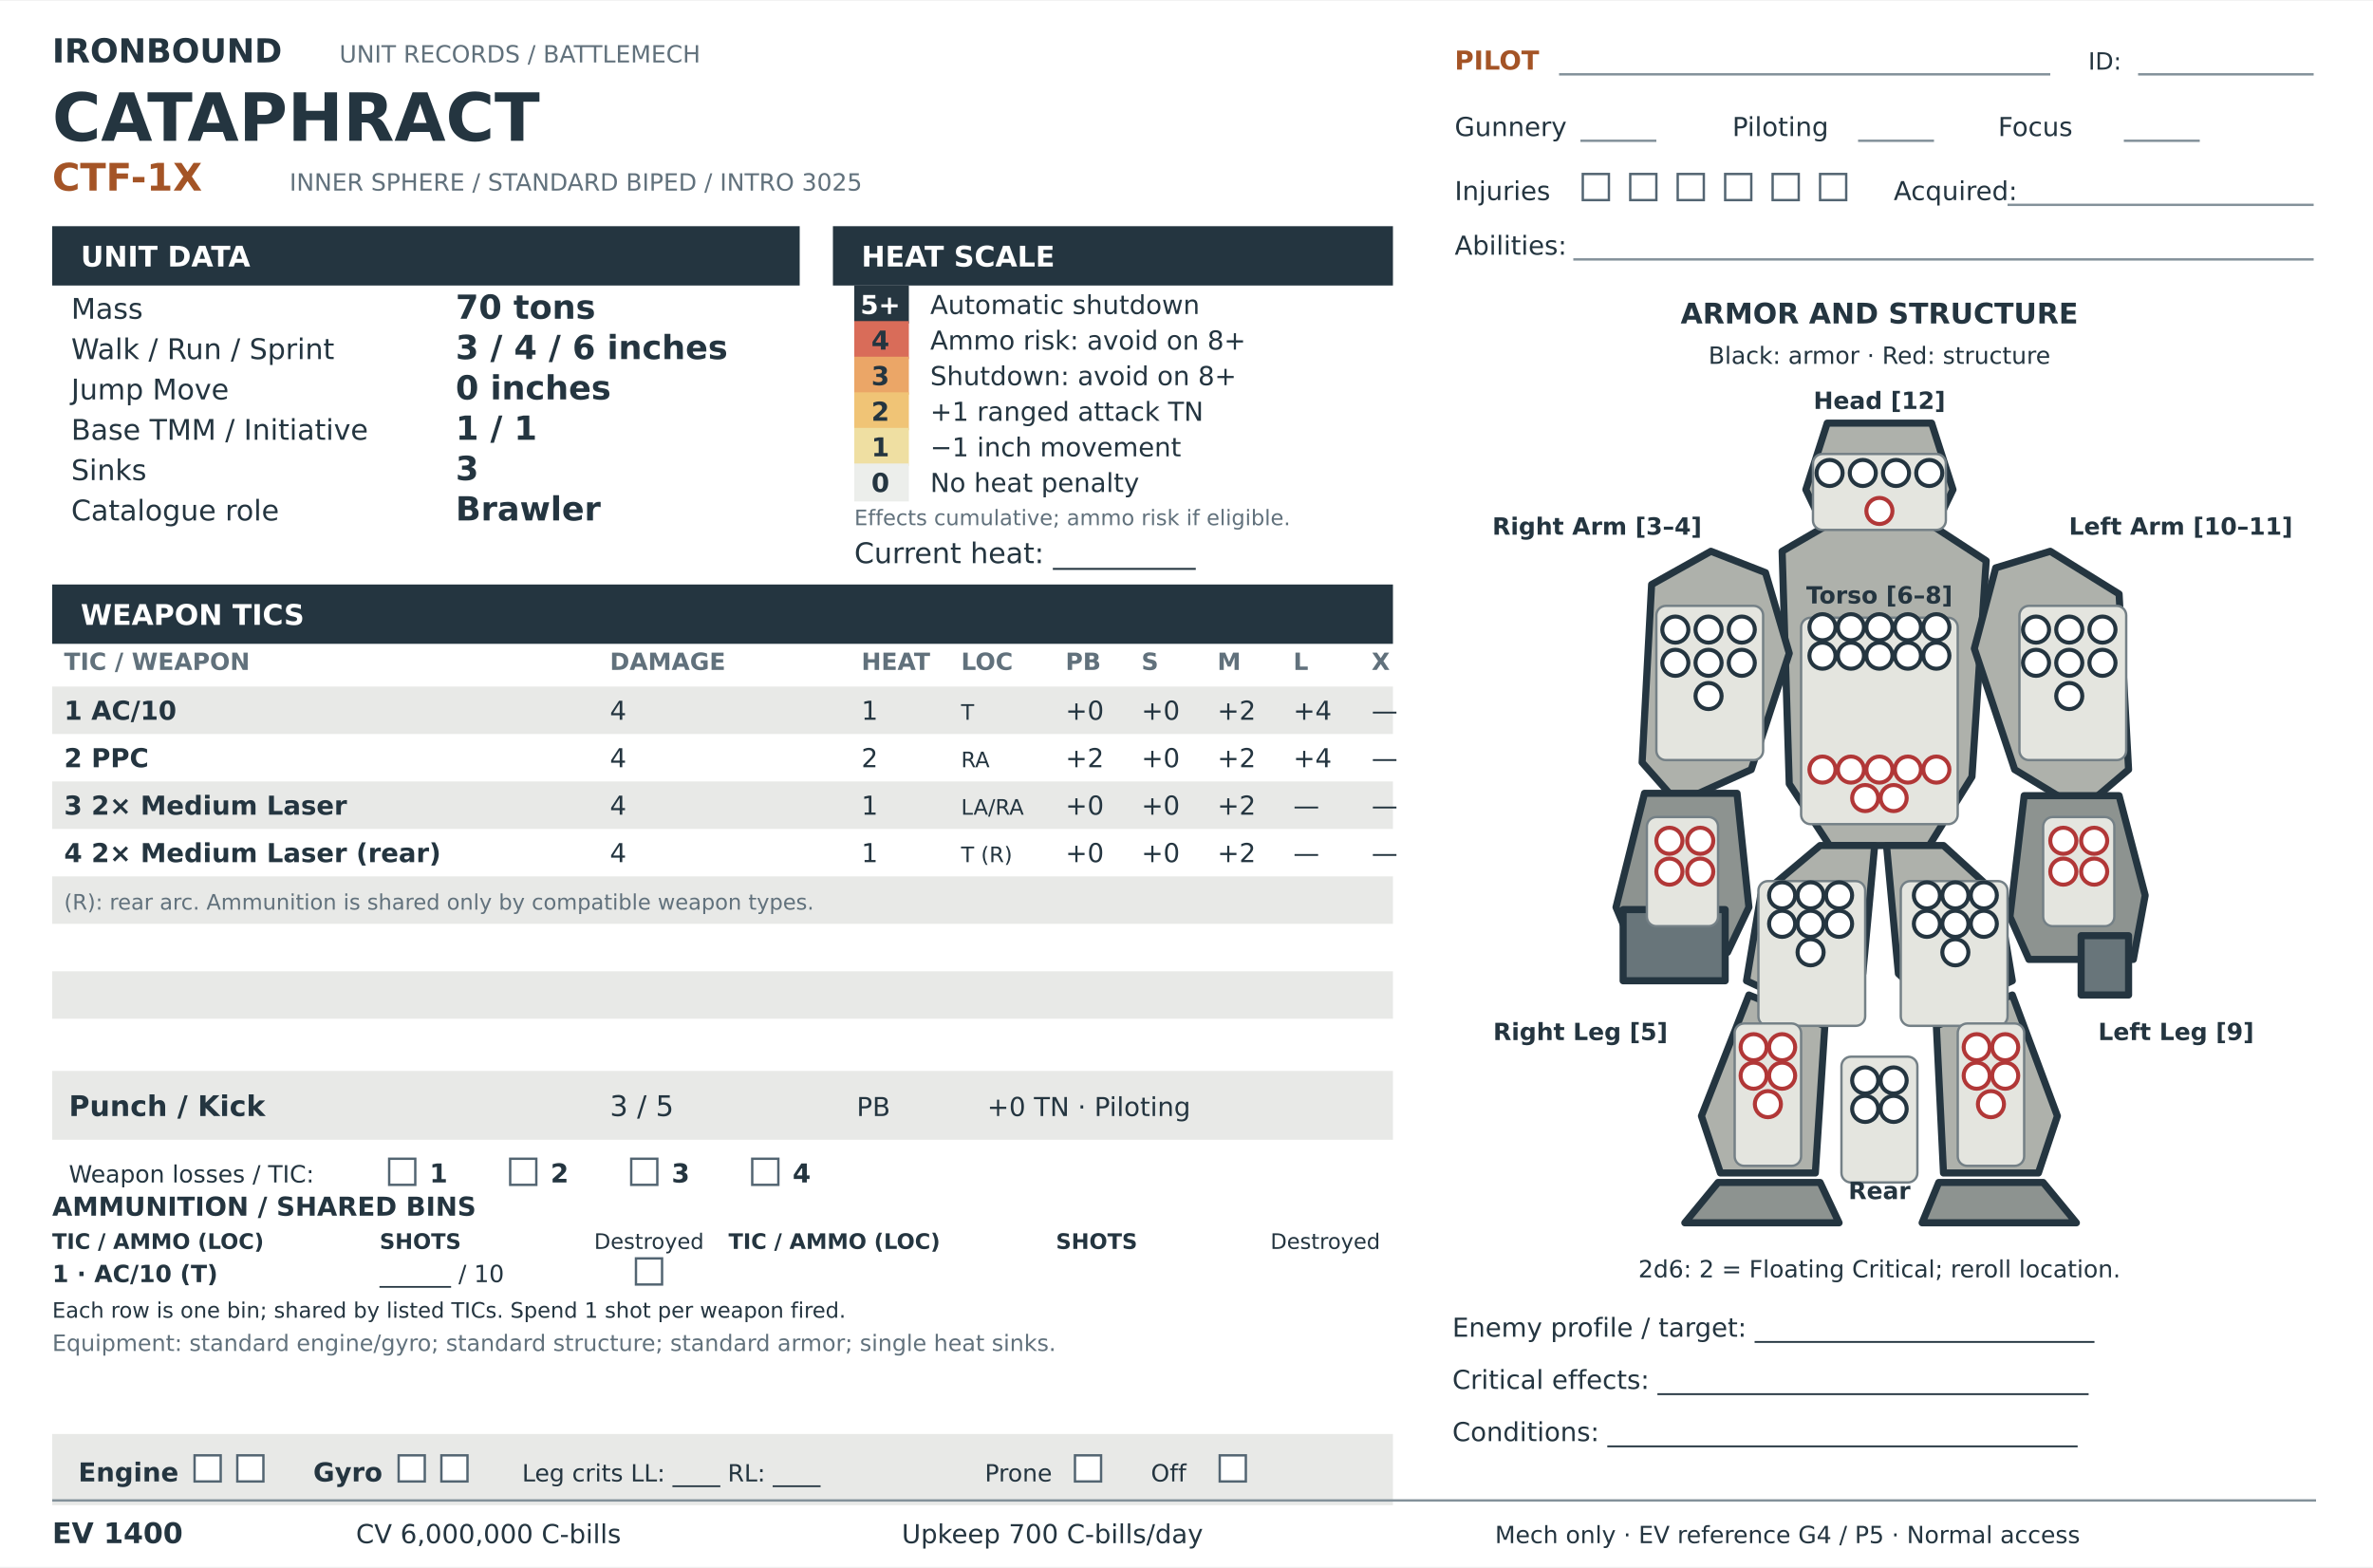
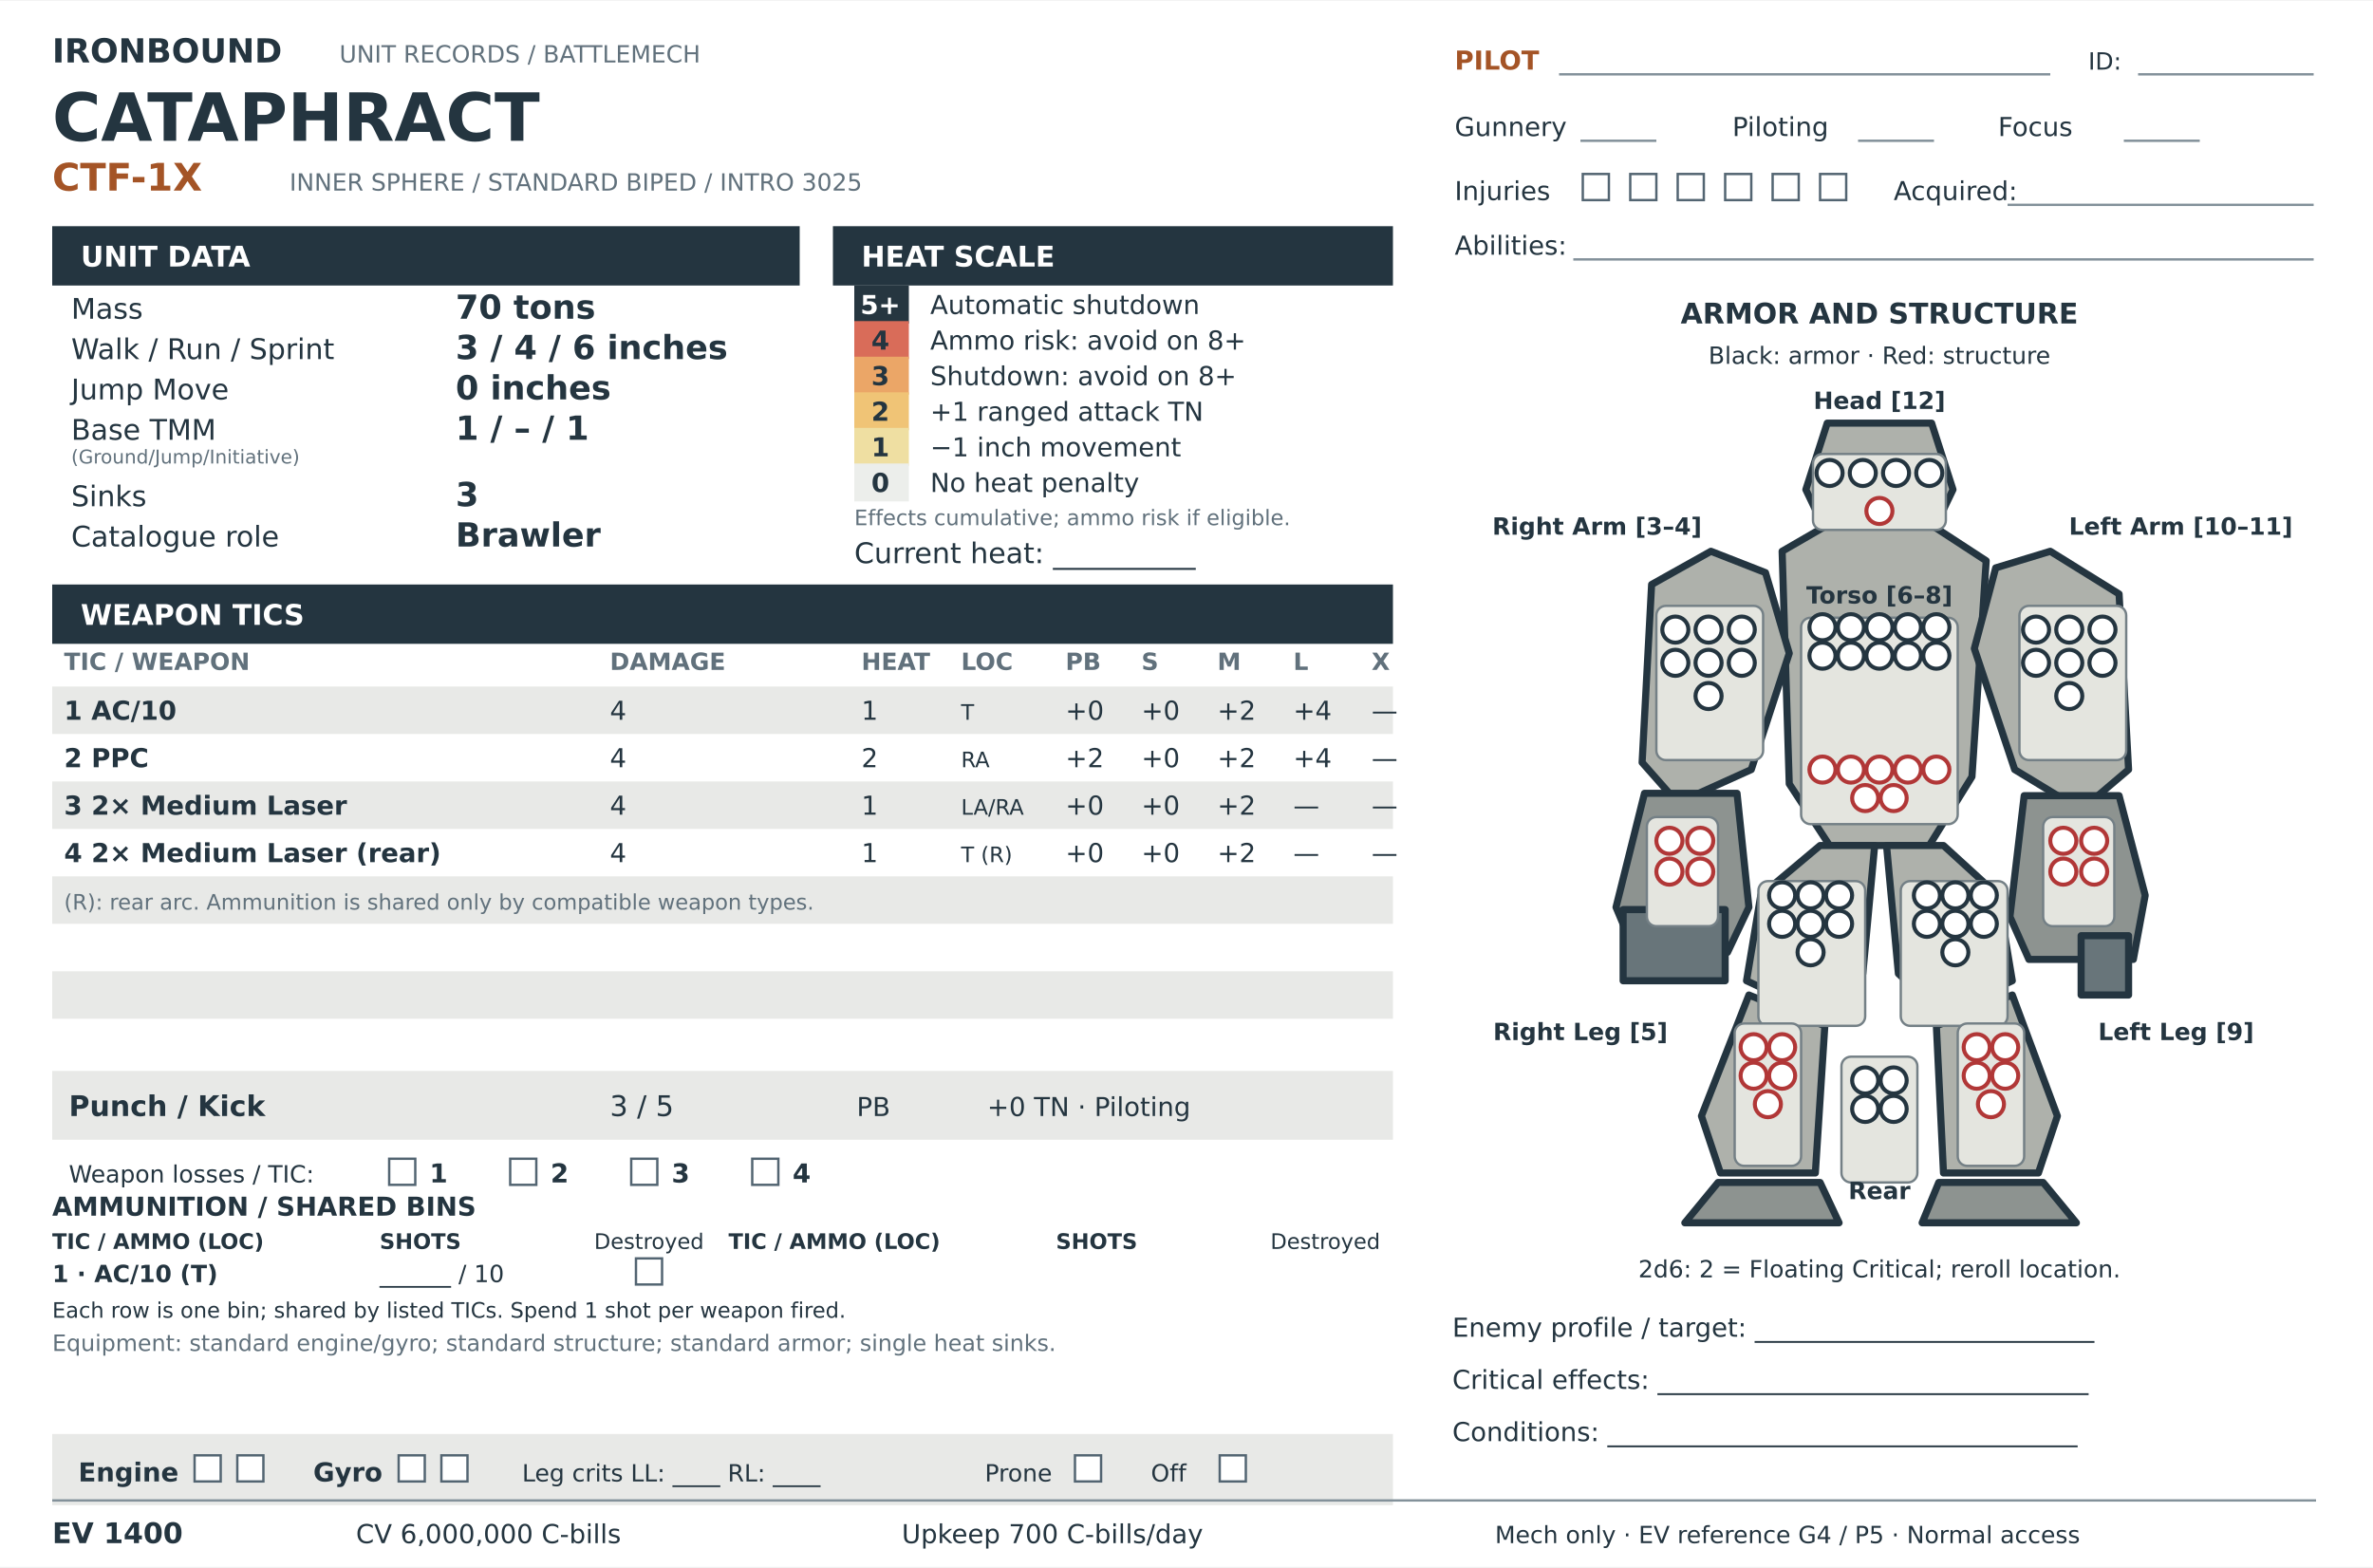
<svg xmlns="http://www.w3.org/2000/svg" width="277mm" height="183mm" viewBox="0 0 1000 660" role="img" aria-labelledby="title desc">
  <g font-family="Arial, Helvetica, sans-serif">
    <rect x="0" y="0" width="1000" height="660" rx="0" fill="#fff" stroke="none" />
    <text x="22" y="26" font-family="DejaVu Sans, Arial, sans-serif" font-size="14" font-weight="bold" fill="#243540" text-anchor="start">IRONBOUND</text>
    <text x="143" y="26" font-family="DejaVu Sans, Arial, sans-serif" font-size="10" fill="#61717c" text-anchor="start">UNIT RECORDS / BATTLEMECH</text>
    <text x="22" y="59" font-family="DejaVu Sans, Arial, sans-serif" font-size="28" font-weight="bold" fill="#243540" text-anchor="start">CATAPHRACT</text>
    <text x="22" y="80" font-family="DejaVu Sans, Arial, sans-serif" font-size="16" font-weight="bold" fill="#a45426" text-anchor="start">CTF-1X</text>
    <text x="122" y="80" font-family="DejaVu Sans, Arial, sans-serif" font-size="10" fill="#61717c" text-anchor="start">INNER SPHERE / STANDARD BIPED / INTRO 3025</text>
    <text x="613" y="29" font-family="DejaVu Sans, Arial, sans-serif" font-size="11" font-weight="bold" fill="#a45426" text-anchor="start">PILOT</text>
    <path d="M657 31H864" fill="none" stroke="#83919a" />
    <text x="880" y="29" font-family="DejaVu Sans, Arial, sans-serif" font-size="10" fill="#243540" text-anchor="start">ID:</text>
    <path d="M901 31H975" fill="none" stroke="#83919a" />
    <text x="613" y="57" font-family="DejaVu Sans, Arial, sans-serif" font-size="11" fill="#243540" text-anchor="start">Gunnery</text>
    <path d="M666 59H698" fill="none" stroke="#83919a" />
    <text x="730" y="57" font-family="DejaVu Sans, Arial, sans-serif" font-size="11" fill="#243540" text-anchor="start">Piloting</text>
    <path d="M783 59H815" fill="none" stroke="#83919a" />
    <text x="842" y="57" font-family="DejaVu Sans, Arial, sans-serif" font-size="11" fill="#243540" text-anchor="start">Focus</text>
    <path d="M895 59H927" fill="none" stroke="#83919a" />
    <text x="613" y="84" font-family="DejaVu Sans, Arial, sans-serif" font-size="11" fill="#243540" text-anchor="start">Injuries</text>
    <rect x="667" y="73" width="11" height="11" rx="0" fill="#fff" stroke="#536572" />
    <rect x="687" y="73" width="11" height="11" rx="0" fill="#fff" stroke="#536572" />
    <rect x="707" y="73" width="11" height="11" rx="0" fill="#fff" stroke="#536572" />
    <rect x="727" y="73" width="11" height="11" rx="0" fill="#fff" stroke="#536572" />
    <rect x="747" y="73" width="11" height="11" rx="0" fill="#fff" stroke="#536572" />
    <rect x="767" y="73" width="11" height="11" rx="0" fill="#fff" stroke="#536572" />
    <text x="798" y="84" font-family="DejaVu Sans, Arial, sans-serif" font-size="11" fill="#243540" text-anchor="start">Acquired:</text>
    <path d="M846 86H975" fill="none" stroke="#83919a" />
    <text x="613" y="107" font-family="DejaVu Sans, Arial, sans-serif" font-size="11" fill="#243540" text-anchor="start">Abilities:</text>
    <path d="M663 109H975" fill="none" stroke="#83919a" />
    <rect x="22" y="95" width="315" height="25" rx="0" fill="#243540" stroke="none" />
    <text x="34" y="112" font-family="DejaVu Sans, Arial, sans-serif" font-size="12" font-weight="bold" fill="#fff" text-anchor="start">UNIT DATA</text>
    <rect x="351" y="95" width="236" height="25" rx="0" fill="#243540" stroke="none" />
    <text x="363" y="112" font-family="DejaVu Sans, Arial, sans-serif" font-size="12" font-weight="bold" fill="#fff" text-anchor="start">HEAT SCALE</text>
    <text x="30" y="134" font-family="DejaVu Sans, Arial, sans-serif" font-size="12" fill="#243540" text-anchor="start">Mass</text>
    <text x="192" y="134" font-family="DejaVu Sans, Arial, sans-serif" font-size="14" font-weight="bold" fill="#243540" text-anchor="start">70 tons</text>
    <text x="30" y="151" font-family="DejaVu Sans, Arial, sans-serif" font-size="12" fill="#243540" text-anchor="start">Walk / Run / Sprint</text>
    <text x="192" y="151" font-family="DejaVu Sans, Arial, sans-serif" font-size="14" font-weight="bold" fill="#243540" text-anchor="start">3 / 4 / 6 inches</text>
    <text x="30" y="168" font-family="DejaVu Sans, Arial, sans-serif" font-size="12" fill="#243540" text-anchor="start">Jump Move</text>
    <text x="192" y="168" font-family="DejaVu Sans, Arial, sans-serif" font-size="14" font-weight="bold" fill="#243540" text-anchor="start">0 inches</text>
-     <text x="30" y="185" font-family="DejaVu Sans, Arial, sans-serif" font-size="12" fill="#243540" text-anchor="start">Base TMM / Initiative</text>
-     <text x="192" y="185" font-family="DejaVu Sans, Arial, sans-serif" font-size="14" font-weight="bold" fill="#243540" text-anchor="start">1 / 1</text>
-     <text x="30" y="202" font-family="DejaVu Sans, Arial, sans-serif" font-size="12" fill="#243540" text-anchor="start">Sinks</text>
-     <text x="192" y="202" font-family="DejaVu Sans, Arial, sans-serif" font-size="14" font-weight="bold" fill="#243540" text-anchor="start">3</text>
-     <text x="30" y="219" font-family="DejaVu Sans, Arial, sans-serif" font-size="12" fill="#243540" text-anchor="start">Catalogue role</text>
-     <text x="192" y="219" font-family="DejaVu Sans, Arial, sans-serif" font-size="14" font-weight="bold" fill="#243540" text-anchor="start">Brawler</text>
+     <text x="30" y="185" font-family="DejaVu Sans, Arial, sans-serif" font-size="12" fill="#243540" text-anchor="start">Base TMM</text>
+     <text x="30" y="195" font-family="DejaVu Sans, Arial, sans-serif" font-size="8" fill="#61717c" text-anchor="start">(Ground/Jump/Initiative)</text>
+     <text x="192" y="185" font-family="DejaVu Sans, Arial, sans-serif" font-size="14" font-weight="bold" fill="#243540" text-anchor="start">1 / – / 1</text>
+     <text x="30" y="213" font-family="DejaVu Sans, Arial, sans-serif" font-size="12" fill="#243540" text-anchor="start">Sinks</text>
+     <text x="192" y="213" font-family="DejaVu Sans, Arial, sans-serif" font-size="14" font-weight="bold" fill="#243540" text-anchor="start">3</text>
+     <text x="30" y="230" font-family="DejaVu Sans, Arial, sans-serif" font-size="12" fill="#243540" text-anchor="start">Catalogue role</text>
+     <text x="192" y="230" font-family="DejaVu Sans, Arial, sans-serif" font-size="14" font-weight="bold" fill="#243540" text-anchor="start">Brawler</text>
    <rect x="360" y="120" width="23" height="16" rx="0" fill="#263640" stroke="none" />
    <text x="371" y="132" font-family="DejaVu Sans, Arial, sans-serif" font-size="11" font-weight="bold" fill="#fff" text-anchor="middle">5+</text>
    <text x="392" y="132" font-family="DejaVu Sans, Arial, sans-serif" font-size="11" fill="#243540" text-anchor="start">Automatic shutdown</text>
    <rect x="360" y="135" width="23" height="16" rx="0" fill="#d96c59" stroke="none" />
    <text x="371" y="147" font-family="DejaVu Sans, Arial, sans-serif" font-size="11" font-weight="bold" fill="#243540" text-anchor="middle">4</text>
    <text x="392" y="147" font-family="DejaVu Sans, Arial, sans-serif" font-size="11" fill="#243540" text-anchor="start">Ammo risk: avoid on 8+</text>
    <rect x="360" y="150" width="23" height="16" rx="0" fill="#eba667" stroke="none" />
    <text x="371" y="162" font-family="DejaVu Sans, Arial, sans-serif" font-size="11" font-weight="bold" fill="#243540" text-anchor="middle">3</text>
    <text x="392" y="162" font-family="DejaVu Sans, Arial, sans-serif" font-size="11" fill="#243540" text-anchor="start">Shutdown: avoid on 8+</text>
    <rect x="360" y="165" width="23" height="16" rx="0" fill="#f0c476" stroke="none" />
    <text x="371" y="177" font-family="DejaVu Sans, Arial, sans-serif" font-size="11" font-weight="bold" fill="#243540" text-anchor="middle">2</text>
    <text x="392" y="177" font-family="DejaVu Sans, Arial, sans-serif" font-size="11" fill="#243540" text-anchor="start">+1 ranged attack TN</text>
    <rect x="360" y="180" width="23" height="16" rx="0" fill="#efdfa2" stroke="none" />
    <text x="371" y="192" font-family="DejaVu Sans, Arial, sans-serif" font-size="11" font-weight="bold" fill="#243540" text-anchor="middle">1</text>
    <text x="392" y="192" font-family="DejaVu Sans, Arial, sans-serif" font-size="11" fill="#243540" text-anchor="start">−1 inch movement</text>
    <rect x="360" y="195" width="23" height="16" rx="0" fill="#eceeeb" stroke="none" />
    <text x="371" y="207" font-family="DejaVu Sans, Arial, sans-serif" font-size="11" font-weight="bold" fill="#243540" text-anchor="middle">0</text>
    <text x="392" y="207" font-family="DejaVu Sans, Arial, sans-serif" font-size="11" fill="#243540" text-anchor="start">No heat penalty</text>
    <text x="360" y="221" font-family="DejaVu Sans, Arial, sans-serif" font-size="9" fill="#61717c" text-anchor="start">Effects cumulative; ammo risk if eligible.</text>
    <text x="360" y="237" font-family="DejaVu Sans, Arial, sans-serif" font-size="12" fill="#243540" text-anchor="start">Current heat: __________</text>
    <rect x="22" y="246" width="565" height="25" rx="0" fill="#243540" stroke="none" />
    <text x="34" y="263" font-family="DejaVu Sans, Arial, sans-serif" font-size="12" font-weight="bold" fill="#fff" text-anchor="start">WEAPON TICS</text>
    <text x="27" y="282" font-family="DejaVu Sans, Arial, sans-serif" font-size="10" font-weight="bold" fill="#61717c" text-anchor="start">TIC / WEAPON</text>
    <text x="257" y="282" font-family="DejaVu Sans, Arial, sans-serif" font-size="10" font-weight="bold" fill="#61717c" text-anchor="start">DAMAGE</text>
    <text x="363" y="282" font-family="DejaVu Sans, Arial, sans-serif" font-size="10" font-weight="bold" fill="#61717c" text-anchor="start">HEAT</text>
    <text x="405" y="282" font-family="DejaVu Sans, Arial, sans-serif" font-size="10" font-weight="bold" fill="#61717c" text-anchor="start">LOC</text>
    <text x="449" y="282" font-family="DejaVu Sans, Arial, sans-serif" font-size="10" font-weight="bold" fill="#61717c" text-anchor="start">PB</text>
    <text x="481" y="282" font-family="DejaVu Sans, Arial, sans-serif" font-size="10" font-weight="bold" fill="#61717c" text-anchor="start">S</text>
    <text x="513" y="282" font-family="DejaVu Sans, Arial, sans-serif" font-size="10" font-weight="bold" fill="#61717c" text-anchor="start">M</text>
    <text x="545" y="282" font-family="DejaVu Sans, Arial, sans-serif" font-size="10" font-weight="bold" fill="#61717c" text-anchor="start">L</text>
    <text x="578" y="282" font-family="DejaVu Sans, Arial, sans-serif" font-size="10" font-weight="bold" fill="#61717c" text-anchor="start">X</text>
    <rect x="22" y="289" width="565" height="20" rx="0" fill="#e8e9e7" stroke="none" />
    <text x="27" y="303" font-family="DejaVu Sans, Arial, sans-serif" font-size="11" fill="#243540" text-anchor="start" font-weight="bold">1  AC/10</text>
    <text x="257" y="303" font-family="DejaVu Sans, Arial, sans-serif" font-size="11" fill="#243540" text-anchor="start">4</text>
    <text x="363" y="303" font-family="DejaVu Sans, Arial, sans-serif" font-size="11" fill="#243540" text-anchor="start">1</text>
    <text x="405" y="303" font-family="DejaVu Sans, Arial, sans-serif" font-size="9" fill="#243540" text-anchor="start">T</text>
    <text x="449" y="303" font-family="DejaVu Sans, Arial, sans-serif" font-size="11" fill="#243540" text-anchor="start">+0</text>
    <text x="481" y="303" font-family="DejaVu Sans, Arial, sans-serif" font-size="11" fill="#243540" text-anchor="start">+0</text>
    <text x="513" y="303" font-family="DejaVu Sans, Arial, sans-serif" font-size="11" fill="#243540" text-anchor="start">+2</text>
    <text x="545" y="303" font-family="DejaVu Sans, Arial, sans-serif" font-size="11" fill="#243540" text-anchor="start">+4</text>
    <text x="578" y="303" font-family="DejaVu Sans, Arial, sans-serif" font-size="11" fill="#243540" text-anchor="start">—</text>
    <text x="27" y="323" font-family="DejaVu Sans, Arial, sans-serif" font-size="11" fill="#243540" text-anchor="start" font-weight="bold">2  PPC</text>
    <text x="257" y="323" font-family="DejaVu Sans, Arial, sans-serif" font-size="11" fill="#243540" text-anchor="start">4</text>
    <text x="363" y="323" font-family="DejaVu Sans, Arial, sans-serif" font-size="11" fill="#243540" text-anchor="start">2</text>
    <text x="405" y="323" font-family="DejaVu Sans, Arial, sans-serif" font-size="9" fill="#243540" text-anchor="start">RA</text>
    <text x="449" y="323" font-family="DejaVu Sans, Arial, sans-serif" font-size="11" fill="#243540" text-anchor="start">+2</text>
    <text x="481" y="323" font-family="DejaVu Sans, Arial, sans-serif" font-size="11" fill="#243540" text-anchor="start">+0</text>
    <text x="513" y="323" font-family="DejaVu Sans, Arial, sans-serif" font-size="11" fill="#243540" text-anchor="start">+2</text>
    <text x="545" y="323" font-family="DejaVu Sans, Arial, sans-serif" font-size="11" fill="#243540" text-anchor="start">+4</text>
    <text x="578" y="323" font-family="DejaVu Sans, Arial, sans-serif" font-size="11" fill="#243540" text-anchor="start">—</text>
    <rect x="22" y="329" width="565" height="20" rx="0" fill="#e8e9e7" stroke="none" />
    <text x="27" y="343" font-family="DejaVu Sans, Arial, sans-serif" font-size="11" fill="#243540" text-anchor="start" font-weight="bold">3  2× Medium Laser</text>
    <text x="257" y="343" font-family="DejaVu Sans, Arial, sans-serif" font-size="11" fill="#243540" text-anchor="start">4</text>
    <text x="363" y="343" font-family="DejaVu Sans, Arial, sans-serif" font-size="11" fill="#243540" text-anchor="start">1</text>
    <text x="405" y="343" font-family="DejaVu Sans, Arial, sans-serif" font-size="9" fill="#243540" text-anchor="start">LA/RA</text>
    <text x="449" y="343" font-family="DejaVu Sans, Arial, sans-serif" font-size="11" fill="#243540" text-anchor="start">+0</text>
    <text x="481" y="343" font-family="DejaVu Sans, Arial, sans-serif" font-size="11" fill="#243540" text-anchor="start">+0</text>
    <text x="513" y="343" font-family="DejaVu Sans, Arial, sans-serif" font-size="11" fill="#243540" text-anchor="start">+2</text>
    <text x="545" y="343" font-family="DejaVu Sans, Arial, sans-serif" font-size="11" fill="#243540" text-anchor="start">—</text>
    <text x="578" y="343" font-family="DejaVu Sans, Arial, sans-serif" font-size="11" fill="#243540" text-anchor="start">—</text>
    <text x="27" y="363" font-family="DejaVu Sans, Arial, sans-serif" font-size="11" fill="#243540" text-anchor="start" font-weight="bold">4  2× Medium Laser (rear)</text>
    <text x="257" y="363" font-family="DejaVu Sans, Arial, sans-serif" font-size="11" fill="#243540" text-anchor="start">4</text>
    <text x="363" y="363" font-family="DejaVu Sans, Arial, sans-serif" font-size="11" fill="#243540" text-anchor="start">1</text>
    <text x="405" y="363" font-family="DejaVu Sans, Arial, sans-serif" font-size="9" fill="#243540" text-anchor="start">T (R)</text>
    <text x="449" y="363" font-family="DejaVu Sans, Arial, sans-serif" font-size="11" fill="#243540" text-anchor="start">+0</text>
    <text x="481" y="363" font-family="DejaVu Sans, Arial, sans-serif" font-size="11" fill="#243540" text-anchor="start">+0</text>
    <text x="513" y="363" font-family="DejaVu Sans, Arial, sans-serif" font-size="11" fill="#243540" text-anchor="start">+2</text>
    <text x="545" y="363" font-family="DejaVu Sans, Arial, sans-serif" font-size="11" fill="#243540" text-anchor="start">—</text>
    <text x="578" y="363" font-family="DejaVu Sans, Arial, sans-serif" font-size="11" fill="#243540" text-anchor="start">—</text>
    <rect x="22" y="369" width="565" height="20" rx="0" fill="#e8e9e7" stroke="none" />
    <text x="27" y="383" font-family="DejaVu Sans, Arial, sans-serif" font-size="11" fill="#243540" text-anchor="start" font-weight="bold" />
    <text x="257" y="383" font-family="DejaVu Sans, Arial, sans-serif" font-size="11" fill="#243540" text-anchor="start" />
    <text x="363" y="383" font-family="DejaVu Sans, Arial, sans-serif" font-size="11" fill="#243540" text-anchor="start" />
    <text x="405" y="383" font-family="DejaVu Sans, Arial, sans-serif" font-size="9" fill="#243540" text-anchor="start" />
    <text x="449" y="383" font-family="DejaVu Sans, Arial, sans-serif" font-size="11" fill="#243540" text-anchor="start" />
    <text x="481" y="383" font-family="DejaVu Sans, Arial, sans-serif" font-size="11" fill="#243540" text-anchor="start" />
    <text x="513" y="383" font-family="DejaVu Sans, Arial, sans-serif" font-size="11" fill="#243540" text-anchor="start" />
    <text x="545" y="383" font-family="DejaVu Sans, Arial, sans-serif" font-size="11" fill="#243540" text-anchor="start" />
    <text x="578" y="383" font-family="DejaVu Sans, Arial, sans-serif" font-size="11" fill="#243540" text-anchor="start" />
    <text x="27" y="403" font-family="DejaVu Sans, Arial, sans-serif" font-size="11" fill="#243540" text-anchor="start" font-weight="bold" />
    <text x="257" y="403" font-family="DejaVu Sans, Arial, sans-serif" font-size="11" fill="#243540" text-anchor="start" />
    <text x="363" y="403" font-family="DejaVu Sans, Arial, sans-serif" font-size="11" fill="#243540" text-anchor="start" />
    <text x="405" y="403" font-family="DejaVu Sans, Arial, sans-serif" font-size="9" fill="#243540" text-anchor="start" />
    <text x="449" y="403" font-family="DejaVu Sans, Arial, sans-serif" font-size="11" fill="#243540" text-anchor="start" />
    <text x="481" y="403" font-family="DejaVu Sans, Arial, sans-serif" font-size="11" fill="#243540" text-anchor="start" />
    <text x="513" y="403" font-family="DejaVu Sans, Arial, sans-serif" font-size="11" fill="#243540" text-anchor="start" />
    <text x="545" y="403" font-family="DejaVu Sans, Arial, sans-serif" font-size="11" fill="#243540" text-anchor="start" />
    <text x="578" y="403" font-family="DejaVu Sans, Arial, sans-serif" font-size="11" fill="#243540" text-anchor="start" />
    <rect x="22" y="409" width="565" height="20" rx="0" fill="#e8e9e7" stroke="none" />
    <text x="27" y="423" font-family="DejaVu Sans, Arial, sans-serif" font-size="11" fill="#243540" text-anchor="start" font-weight="bold" />
    <text x="257" y="423" font-family="DejaVu Sans, Arial, sans-serif" font-size="11" fill="#243540" text-anchor="start" />
    <text x="363" y="423" font-family="DejaVu Sans, Arial, sans-serif" font-size="11" fill="#243540" text-anchor="start" />
    <text x="405" y="423" font-family="DejaVu Sans, Arial, sans-serif" font-size="9" fill="#243540" text-anchor="start" />
    <text x="449" y="423" font-family="DejaVu Sans, Arial, sans-serif" font-size="11" fill="#243540" text-anchor="start" />
    <text x="481" y="423" font-family="DejaVu Sans, Arial, sans-serif" font-size="11" fill="#243540" text-anchor="start" />
    <text x="513" y="423" font-family="DejaVu Sans, Arial, sans-serif" font-size="11" fill="#243540" text-anchor="start" />
    <text x="545" y="423" font-family="DejaVu Sans, Arial, sans-serif" font-size="11" fill="#243540" text-anchor="start" />
    <text x="578" y="423" font-family="DejaVu Sans, Arial, sans-serif" font-size="11" fill="#243540" text-anchor="start" />
    <text x="27" y="443" font-family="DejaVu Sans, Arial, sans-serif" font-size="11" fill="#243540" text-anchor="start" font-weight="bold" />
    <text x="257" y="443" font-family="DejaVu Sans, Arial, sans-serif" font-size="11" fill="#243540" text-anchor="start" />
    <text x="363" y="443" font-family="DejaVu Sans, Arial, sans-serif" font-size="11" fill="#243540" text-anchor="start" />
    <text x="405" y="443" font-family="DejaVu Sans, Arial, sans-serif" font-size="9" fill="#243540" text-anchor="start" />
    <text x="449" y="443" font-family="DejaVu Sans, Arial, sans-serif" font-size="11" fill="#243540" text-anchor="start" />
    <text x="481" y="443" font-family="DejaVu Sans, Arial, sans-serif" font-size="11" fill="#243540" text-anchor="start" />
    <text x="513" y="443" font-family="DejaVu Sans, Arial, sans-serif" font-size="11" fill="#243540" text-anchor="start" />
    <text x="545" y="443" font-family="DejaVu Sans, Arial, sans-serif" font-size="11" fill="#243540" text-anchor="start" />
    <text x="578" y="443" font-family="DejaVu Sans, Arial, sans-serif" font-size="11" fill="#243540" text-anchor="start" />
    <rect x="22" y="451" width="565" height="29" rx="0" fill="#e8e9e7" stroke="none" />
    <text x="29" y="470" font-family="DejaVu Sans, Arial, sans-serif" font-size="12" font-weight="bold" fill="#243540" text-anchor="start">Punch / Kick</text>
    <text x="257" y="470" font-family="DejaVu Sans, Arial, sans-serif" font-size="12" fill="#243540" text-anchor="start">3 / 5</text>
    <text x="361" y="470" font-family="DejaVu Sans, Arial, sans-serif" font-size="11" fill="#243540" text-anchor="start">PB</text>
    <text x="416" y="470" font-family="DejaVu Sans, Arial, sans-serif" font-size="11" fill="#243540" text-anchor="start">+0 TN · Piloting</text>
    <rect x="22" y="604" width="565" height="30" rx="0" fill="#e8e9e7" stroke="none" />
    <text x="33" y="624" font-family="DejaVu Sans, Arial, sans-serif" font-size="11" font-weight="bold" fill="#243540" text-anchor="start">Engine</text>
    <rect x="82" y="613" width="11" height="11" rx="0" fill="#fff" stroke="#536572" />
    <rect x="100" y="613" width="11" height="11" rx="0" fill="#fff" stroke="#536572" />
    <text x="132" y="624" font-family="DejaVu Sans, Arial, sans-serif" font-size="11" font-weight="bold" fill="#243540" text-anchor="start">Gyro</text>
    <rect x="168" y="613" width="11" height="11" rx="0" fill="#fff" stroke="#536572" />
    <rect x="186" y="613" width="11" height="11" rx="0" fill="#fff" stroke="#536572" />
    <text x="220" y="624" font-family="DejaVu Sans, Arial, sans-serif" font-size="10" fill="#243540" text-anchor="start">Leg crits  LL: ____  RL: ____</text>
    <text x="415" y="624" font-family="DejaVu Sans, Arial, sans-serif" font-size="10" fill="#243540" text-anchor="start">Prone</text>
    <rect x="453" y="613" width="11" height="11" rx="0" fill="#fff" stroke="#536572" />
    <text x="485" y="624" font-family="DejaVu Sans, Arial, sans-serif" font-size="10" fill="#243540" text-anchor="start">Off</text>
    <rect x="514" y="613" width="11" height="11" rx="0" fill="#fff" stroke="#536572" />
    <g transform="translate(612 120)">
      <text x="180" y="16" font-family="DejaVu Sans, Arial, sans-serif" font-size="12" font-weight="bold" fill="#243540" text-anchor="middle">ARMOR AND STRUCTURE</text>
      <text x="180" y="33" font-family="DejaVu Sans, Arial, sans-serif" font-size="10" fill="#243540" text-anchor="middle">Black: armor · Red: structure</text>
      <path d="M158 58H202L211 86L200 109H160L149 86Z" fill="#aeb1ab" stroke="#243540" stroke-width="3" stroke-linejoin="round" />
      <path d="M139 112L158 101H202L225 116L219 207L201 236H159L142 210Z" fill="#aeb1ab" stroke="#243540" stroke-width="3" stroke-linejoin="round" />
      <path d="M132 121L109 112L84 126L80 201L95 218L126 204L142 155Z" fill="#aeb1ab" stroke="#243540" stroke-width="3" stroke-linejoin="round" />
      <path d="M229 119L252 112L281 130L285 204L265 221L237 204L220 153Z" fill="#aeb1ab" stroke="#243540" stroke-width="3" stroke-linejoin="round" />
      <path d="M81 214H120L125 262L116 281H77L69 262Z" fill="#8d9390" stroke="#243540" stroke-width="3" stroke-linejoin="round" />
      <path d="M241 215H281L292 257L287 284H243L235 266Z" fill="#8d9390" stroke="#243540" stroke-width="3" stroke-linejoin="round" />
      <path d="M72 263H115V293H72Z" fill="#68757a" stroke="#243540" stroke-width="3" stroke-linejoin="round" />
      <path d="M265 274H285V299H265Z" fill="#68757a" stroke="#243540" stroke-width="3" stroke-linejoin="round" />
      <path d="M155 236H178L173 290L154 307L124 293L130 257Z" fill="#aeb1ab" stroke="#243540" stroke-width="3" stroke-linejoin="round" />
      <path d="M183 236H207L230 257L236 293L206 307L188 290Z" fill="#aeb1ab" stroke="#243540" stroke-width="3" stroke-linejoin="round" />
      <path d="M125 299L157 312L153 374H113L105 350Z" fill="#aeb1ab" stroke="#243540" stroke-width="3" stroke-linejoin="round" />
      <path d="M204 312L236 299L255 350L247 374H207Z" fill="#aeb1ab" stroke="#243540" stroke-width="3" stroke-linejoin="round" />
      <path d="M112 378H155L163 395H98Z" fill="#8d9390" stroke="#243540" stroke-width="3" stroke-linejoin="round" />
      <path d="M205 378H249L263 395H198Z" fill="#8d9390" stroke="#243540" stroke-width="3" stroke-linejoin="round" />
      <rect x="152" y="71" width="56" height="32" rx="4" fill="#e4e5df" stroke="#748086" />
      <rect x="147" y="140" width="66" height="87" rx="4" fill="#e4e5df" stroke="#748086" />
      <rect x="86" y="135" width="45" height="65" rx="4" fill="#e4e5df" stroke="#748086" />
      <rect x="239" y="135" width="45" height="65" rx="4" fill="#e4e5df" stroke="#748086" />
      <rect x="82" y="224" width="30" height="46" rx="4" fill="#e4e5df" stroke="#748086" />
      <rect x="249" y="224" width="30" height="46" rx="4" fill="#e4e5df" stroke="#748086" />
      <rect x="129" y="251" width="45" height="61" rx="4" fill="#e4e5df" stroke="#748086" />
      <rect x="189" y="251" width="45" height="61" rx="4" fill="#e4e5df" stroke="#748086" />
      <rect x="119" y="311" width="28" height="60" rx="4" fill="#e4e5df" stroke="#748086" />
      <rect x="213" y="311" width="28" height="60" rx="4" fill="#e4e5df" stroke="#748086" />
      <rect x="164" y="325" width="32" height="53" rx="4" fill="#e4e5df" stroke="#748086" />
      <text x="180" y="52" font-family="DejaVu Sans, Arial, sans-serif" font-size="10" font-weight="bold" fill="#243540" text-anchor="middle">Head [12]</text>
      <text x="180" y="134" font-family="DejaVu Sans, Arial, sans-serif" font-size="10" font-weight="bold" fill="#243540" text-anchor="middle">Torso [6–8]</text>
      <text x="61" y="105" font-family="DejaVu Sans, Arial, sans-serif" font-size="10" font-weight="bold" fill="#243540" text-anchor="middle">Right Arm [3–4]</text>
      <text x="307" y="105" font-family="DejaVu Sans, Arial, sans-serif" font-size="10" font-weight="bold" fill="#243540" text-anchor="middle">Left Arm [10–11]</text>
      <text x="54" y="318" font-family="DejaVu Sans, Arial, sans-serif" font-size="10" font-weight="bold" fill="#243540" text-anchor="middle">Right Leg [5]</text>
      <text x="305" y="318" font-family="DejaVu Sans, Arial, sans-serif" font-size="10" font-weight="bold" fill="#243540" text-anchor="middle">Left Leg [9]</text>
      <text x="180" y="385" font-family="DejaVu Sans, Arial, sans-serif" font-size="10" font-weight="bold" fill="#243540" text-anchor="middle">Rear</text>
      <text x="180" y="418" font-family="DejaVu Sans, Arial, sans-serif" font-size="10" fill="#243540" text-anchor="middle">2d6: 2 = Floating Critical; reroll location.</text>
      <text x="0" y="443" font-family="DejaVu Sans, Arial, sans-serif" font-size="11" fill="#243540" text-anchor="start">Enemy profile / target: __________________________</text>
      <text x="0" y="465" font-family="DejaVu Sans, Arial, sans-serif" font-size="11" fill="#243540" text-anchor="start">Critical effects: _________________________________</text>
      <text x="0" y="487" font-family="DejaVu Sans, Arial, sans-serif" font-size="11" fill="#243540" text-anchor="start">Conditions: ____________________________________</text>
      <circle cx="159.0" cy="79" r="5.5" fill="#fff" stroke="#243540" stroke-width="1.7" />
      <circle cx="173.0" cy="79" r="5.5" fill="#fff" stroke="#243540" stroke-width="1.7" />
      <circle cx="187.0" cy="79" r="5.5" fill="#fff" stroke="#243540" stroke-width="1.7" />
      <circle cx="201.0" cy="79" r="5.5" fill="#fff" stroke="#243540" stroke-width="1.7" />
      <circle cx="180.0" cy="95" r="5.5" fill="#fff" stroke="#b13737" stroke-width="1.7" />
      <circle cx="156.0" cy="144" r="5.5" fill="#fff" stroke="#243540" stroke-width="1.7" />
      <circle cx="168.0" cy="144" r="5.5" fill="#fff" stroke="#243540" stroke-width="1.7" />
      <circle cx="180.0" cy="144" r="5.5" fill="#fff" stroke="#243540" stroke-width="1.7" />
      <circle cx="192.0" cy="144" r="5.5" fill="#fff" stroke="#243540" stroke-width="1.7" />
      <circle cx="204.0" cy="144" r="5.5" fill="#fff" stroke="#243540" stroke-width="1.7" />
      <circle cx="156.0" cy="156" r="5.5" fill="#fff" stroke="#243540" stroke-width="1.7" />
      <circle cx="168.0" cy="156" r="5.5" fill="#fff" stroke="#243540" stroke-width="1.7" />
      <circle cx="180.0" cy="156" r="5.5" fill="#fff" stroke="#243540" stroke-width="1.7" />
      <circle cx="192.0" cy="156" r="5.5" fill="#fff" stroke="#243540" stroke-width="1.7" />
      <circle cx="204.0" cy="156" r="5.5" fill="#fff" stroke="#243540" stroke-width="1.7" />
      <circle cx="156.0" cy="204" r="5.5" fill="#fff" stroke="#b13737" stroke-width="1.7" />
      <circle cx="168.0" cy="204" r="5.5" fill="#fff" stroke="#b13737" stroke-width="1.7" />
      <circle cx="180.0" cy="204" r="5.5" fill="#fff" stroke="#b13737" stroke-width="1.7" />
      <circle cx="192.0" cy="204" r="5.5" fill="#fff" stroke="#b13737" stroke-width="1.7" />
      <circle cx="204.0" cy="204" r="5.5" fill="#fff" stroke="#b13737" stroke-width="1.7" />
      <circle cx="174.0" cy="216" r="5.5" fill="#fff" stroke="#b13737" stroke-width="1.7" />
      <circle cx="186.0" cy="216" r="5.5" fill="#fff" stroke="#b13737" stroke-width="1.7" />
      <circle cx="94.0" cy="145" r="5.5" fill="#fff" stroke="#243540" stroke-width="1.7" />
      <circle cx="108.0" cy="145" r="5.5" fill="#fff" stroke="#243540" stroke-width="1.7" />
      <circle cx="122.0" cy="145" r="5.5" fill="#fff" stroke="#243540" stroke-width="1.7" />
      <circle cx="94.0" cy="159" r="5.5" fill="#fff" stroke="#243540" stroke-width="1.7" />
      <circle cx="108.0" cy="159" r="5.5" fill="#fff" stroke="#243540" stroke-width="1.7" />
      <circle cx="122.0" cy="159" r="5.5" fill="#fff" stroke="#243540" stroke-width="1.7" />
      <circle cx="108.0" cy="173" r="5.5" fill="#fff" stroke="#243540" stroke-width="1.7" />
      <circle cx="91.5" cy="234" r="5.5" fill="#fff" stroke="#b13737" stroke-width="1.7" />
      <circle cx="104.5" cy="234" r="5.5" fill="#fff" stroke="#b13737" stroke-width="1.7" />
      <circle cx="91.5" cy="247" r="5.5" fill="#fff" stroke="#b13737" stroke-width="1.7" />
      <circle cx="104.5" cy="247" r="5.5" fill="#fff" stroke="#b13737" stroke-width="1.7" />
      <circle cx="246.0" cy="145" r="5.5" fill="#fff" stroke="#243540" stroke-width="1.7" />
      <circle cx="260.0" cy="145" r="5.5" fill="#fff" stroke="#243540" stroke-width="1.7" />
      <circle cx="274.0" cy="145" r="5.5" fill="#fff" stroke="#243540" stroke-width="1.7" />
      <circle cx="246.0" cy="159" r="5.5" fill="#fff" stroke="#243540" stroke-width="1.7" />
      <circle cx="260.0" cy="159" r="5.5" fill="#fff" stroke="#243540" stroke-width="1.7" />
      <circle cx="274.0" cy="159" r="5.5" fill="#fff" stroke="#243540" stroke-width="1.7" />
      <circle cx="260.0" cy="173" r="5.5" fill="#fff" stroke="#243540" stroke-width="1.7" />
      <circle cx="257.5" cy="234" r="5.5" fill="#fff" stroke="#b13737" stroke-width="1.7" />
      <circle cx="270.5" cy="234" r="5.5" fill="#fff" stroke="#b13737" stroke-width="1.7" />
      <circle cx="257.5" cy="247" r="5.5" fill="#fff" stroke="#b13737" stroke-width="1.7" />
      <circle cx="270.5" cy="247" r="5.5" fill="#fff" stroke="#b13737" stroke-width="1.7" />
      <circle cx="139.0" cy="257" r="5.5" fill="#fff" stroke="#243540" stroke-width="1.7" />
      <circle cx="151.0" cy="257" r="5.5" fill="#fff" stroke="#243540" stroke-width="1.7" />
      <circle cx="163.0" cy="257" r="5.5" fill="#fff" stroke="#243540" stroke-width="1.7" />
      <circle cx="139.0" cy="269" r="5.5" fill="#fff" stroke="#243540" stroke-width="1.7" />
      <circle cx="151.0" cy="269" r="5.5" fill="#fff" stroke="#243540" stroke-width="1.7" />
      <circle cx="163.0" cy="269" r="5.5" fill="#fff" stroke="#243540" stroke-width="1.7" />
      <circle cx="151.0" cy="281" r="5.5" fill="#fff" stroke="#243540" stroke-width="1.7" />
      <circle cx="127.0" cy="321" r="5.5" fill="#fff" stroke="#b13737" stroke-width="1.7" />
      <circle cx="139.0" cy="321" r="5.5" fill="#fff" stroke="#b13737" stroke-width="1.7" />
      <circle cx="127.0" cy="333" r="5.5" fill="#fff" stroke="#b13737" stroke-width="1.7" />
      <circle cx="139.0" cy="333" r="5.5" fill="#fff" stroke="#b13737" stroke-width="1.7" />
      <circle cx="133.0" cy="345" r="5.5" fill="#fff" stroke="#b13737" stroke-width="1.7" />
      <circle cx="200.0" cy="257" r="5.5" fill="#fff" stroke="#243540" stroke-width="1.7" />
      <circle cx="212.0" cy="257" r="5.5" fill="#fff" stroke="#243540" stroke-width="1.7" />
      <circle cx="224.0" cy="257" r="5.5" fill="#fff" stroke="#243540" stroke-width="1.7" />
      <circle cx="200.0" cy="269" r="5.5" fill="#fff" stroke="#243540" stroke-width="1.7" />
      <circle cx="212.0" cy="269" r="5.5" fill="#fff" stroke="#243540" stroke-width="1.7" />
      <circle cx="224.0" cy="269" r="5.5" fill="#fff" stroke="#243540" stroke-width="1.7" />
      <circle cx="212.0" cy="281" r="5.5" fill="#fff" stroke="#243540" stroke-width="1.7" />
      <circle cx="221.0" cy="321" r="5.5" fill="#fff" stroke="#b13737" stroke-width="1.7" />
      <circle cx="233.0" cy="321" r="5.5" fill="#fff" stroke="#b13737" stroke-width="1.7" />
      <circle cx="221.0" cy="333" r="5.5" fill="#fff" stroke="#b13737" stroke-width="1.7" />
      <circle cx="233.0" cy="333" r="5.5" fill="#fff" stroke="#b13737" stroke-width="1.7" />
      <circle cx="227.0" cy="345" r="5.5" fill="#fff" stroke="#b13737" stroke-width="1.7" />
      <circle cx="174.0" cy="335" r="5.5" fill="#fff" stroke="#243540" stroke-width="1.7" />
      <circle cx="186.0" cy="335" r="5.5" fill="#fff" stroke="#243540" stroke-width="1.7" />
      <circle cx="174.0" cy="347" r="5.5" fill="#fff" stroke="#243540" stroke-width="1.7" />
      <circle cx="186.0" cy="347" r="5.5" fill="#fff" stroke="#243540" stroke-width="1.7" />
    </g>
    <path d="M22 632H976" fill="none" stroke="#83919a" />
    <text x="22" y="650" font-family="DejaVu Sans, Arial, sans-serif" font-size="12" font-weight="bold" fill="#243540" text-anchor="start">EV 1400</text>
    <text x="150" y="650" font-family="DejaVu Sans, Arial, sans-serif" font-size="11" fill="#243540" text-anchor="start">CV 6,000,000 C-bills</text>
    <text x="380" y="650" font-family="DejaVu Sans, Arial, sans-serif" font-size="11" fill="#243540" text-anchor="start">Upkeep 700 C-bills/day</text>
    <text x="630" y="650" font-family="DejaVu Sans, Arial, sans-serif" font-size="10" fill="#243540" text-anchor="start">Mech only · EV reference G4 / P5 · Normal access</text>
    <text x="29" y="498" font-family="DejaVu Sans, Arial, sans-serif" font-size="10" fill="#243540" text-anchor="start">Weapon losses / TIC:</text>
    <rect x="164" y="488" width="11" height="11" fill="#fff" stroke="#536572" />
    <text x="181" y="498" font-family="DejaVu Sans, Arial, sans-serif" font-size="11" fill="#243540" text-anchor="start" font-weight="bold">1</text>
    <rect x="215" y="488" width="11" height="11" fill="#fff" stroke="#536572" />
    <text x="232" y="498" font-family="DejaVu Sans, Arial, sans-serif" font-size="11" fill="#243540" text-anchor="start" font-weight="bold">2</text>
    <rect x="266" y="488" width="11" height="11" fill="#fff" stroke="#536572" />
    <text x="283" y="498" font-family="DejaVu Sans, Arial, sans-serif" font-size="11" fill="#243540" text-anchor="start" font-weight="bold">3</text>
    <rect x="317" y="488" width="11" height="11" fill="#fff" stroke="#536572" />
    <text x="334" y="498" font-family="DejaVu Sans, Arial, sans-serif" font-size="11" fill="#243540" text-anchor="start" font-weight="bold">4</text>
    <text x="22" y="512" font-family="DejaVu Sans, Arial, sans-serif" font-size="11" fill="#243540" text-anchor="start" font-weight="bold">AMMUNITION / SHARED BINS</text>
    <text x="22" y="526" font-family="DejaVu Sans, Arial, sans-serif" font-size="9" fill="#243540" text-anchor="start" font-weight="bold">TIC / AMMO (LOC)</text>
    <text x="160" y="526" font-family="DejaVu Sans, Arial, sans-serif" font-size="9" fill="#243540" text-anchor="start" font-weight="bold">SHOTS</text>
    <text x="273.5" y="526" font-family="DejaVu Sans, Arial, sans-serif" font-size="9" fill="#243540" text-anchor="middle">Destroyed</text>
    <text x="307" y="526" font-family="DejaVu Sans, Arial, sans-serif" font-size="9" fill="#243540" text-anchor="start" font-weight="bold">TIC / AMMO (LOC)</text>
    <text x="445" y="526" font-family="DejaVu Sans, Arial, sans-serif" font-size="9" fill="#243540" text-anchor="start" font-weight="bold">SHOTS</text>
    <text x="558.5" y="526" font-family="DejaVu Sans, Arial, sans-serif" font-size="9" fill="#243540" text-anchor="middle">Destroyed</text>
    <text x="22" y="540" font-family="DejaVu Sans, Arial, sans-serif" font-size="10" fill="#243540" text-anchor="start" font-weight="bold">1 · AC/10 (T)</text>
    <text x="160" y="540" font-family="DejaVu Sans, Arial, sans-serif" font-size="10" fill="#243540" text-anchor="start">______ / 10</text>
    <rect x="268" y="530" width="11" height="11" fill="#fff" stroke="#536572" />
    <text x="22" y="555" font-family="DejaVu Sans, Arial, sans-serif" font-size="9" fill="#243540" text-anchor="start">Each row is one bin; shared by listed TICs. Spend 1 shot per weapon fired.</text>
    <text x="22" y="569" font-family="DejaVu Sans, Arial, sans-serif" font-size="9.5" fill="#61717c" text-anchor="start">Equipment: standard engine/gyro; standard structure; standard armor; single heat sinks.</text>
    <text x="27" y="383" font-family="DejaVu Sans, Arial, sans-serif" font-size="9" fill="#61717c" text-anchor="start">(R): rear arc. Ammunition is shared only by compatible weapon types.</text>
  </g>
</svg>
